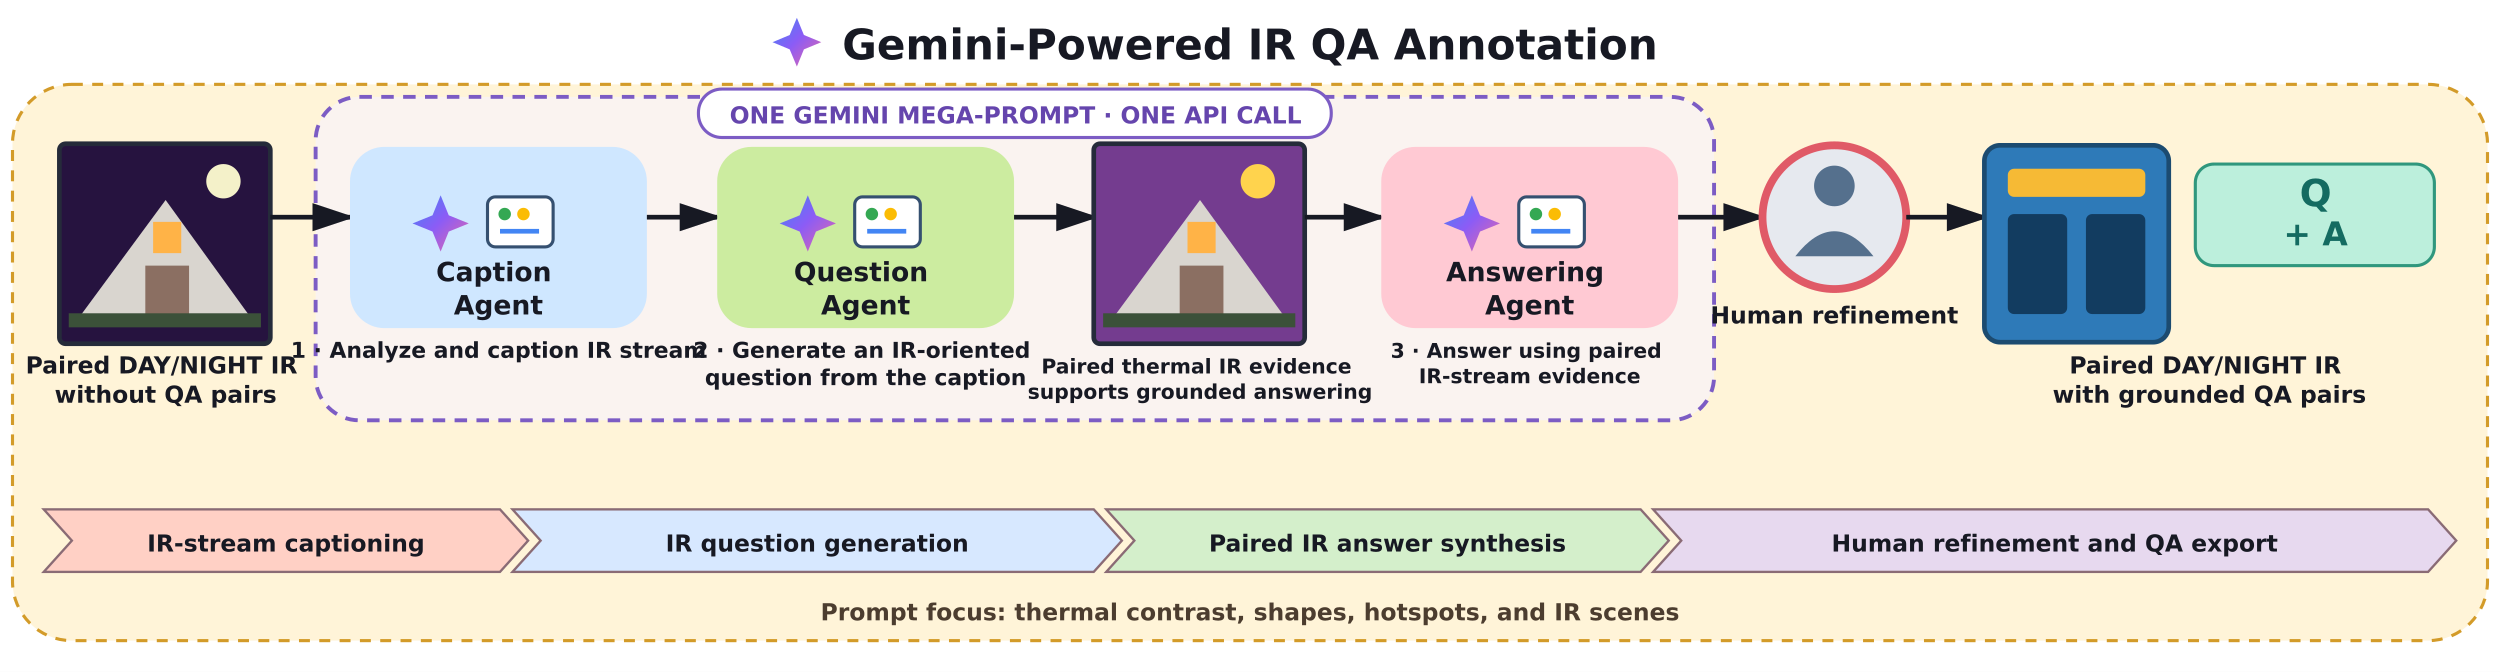
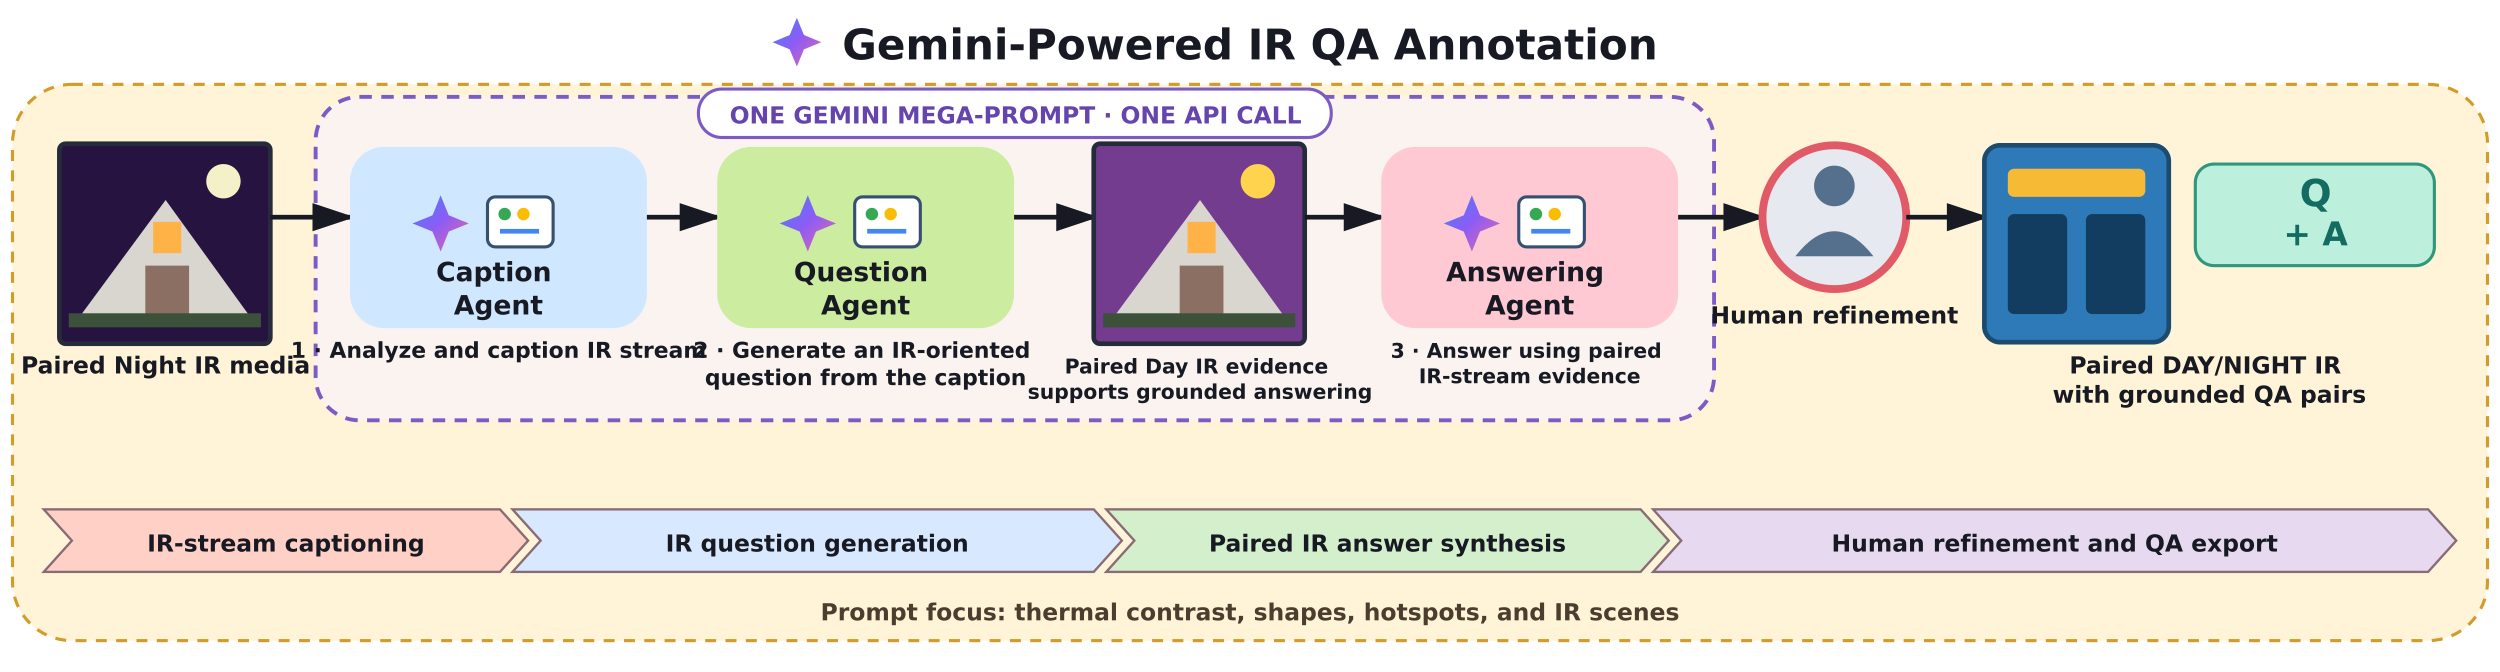
<svg xmlns="http://www.w3.org/2000/svg" width="1600" height="430" viewBox="0 0 1600 430">
  <defs>
    <linearGradient id="geminiGradient" x1="0" y1="0" x2="1" y2="1">
      <stop offset="0" stop-color="#4285f4" />
      <stop offset="0.48" stop-color="#8b5cf6" />
      <stop offset="1" stop-color="#e86aa6" />
    </linearGradient>
    <marker id="arrow" markerWidth="10" markerHeight="10" refX="8" refY="3" orient="auto">
      <path d="M0,0 L0,6 L9,3 z" fill="#171923" />
    </marker>
  </defs>
  <rect width="1600" height="430" fill="#ffffff" />
  <rect x="8" y="54" width="1584" height="356" rx="38" fill="#fff4d8" stroke="#d39b29" stroke-width="2" stroke-dasharray="7 6" />
  <polygon points="510.0,11.4 514.5,22.4 525.6,27.0 514.5,31.6 510.0,42.6 505.4,31.6 494.4,27.0 505.4,22.4" fill="url(#geminiGradient)" />
  <text x="800" y="38" text-anchor="middle" font-family="DejaVu Sans, Arial, sans-serif" font-size="27" font-weight="700" fill="#171923">Gemini-Powered IR QA Annotation</text>
  <rect x="202" y="62" width="895" height="207" rx="28" fill="#f7f1ff" fill-opacity="0.62" stroke="#7c5cc4" stroke-width="2.5" stroke-dasharray="8 6" />
  <rect x="447" y="57" width="405" height="31" rx="15" fill="#ffffff" stroke="#7c5cc4" stroke-width="2" />
  <text x="650" y="79" text-anchor="middle" font-family="DejaVu Sans, Arial, sans-serif" font-size="15" font-weight="700" fill="#6545ad">ONE GEMINI MEGA-PROMPT · ONE API CALL</text>
  <rect x="38" y="92" width="135" height="128" rx="4" fill="#26133f" stroke="#252b3a" stroke-width="3" />
  <circle cx="143" cy="116" r="11" fill="#f4f1c9" />
  <path d="M 50 204 L 106 128 L 161 204 Z" fill="#d9d5cf" />
  <rect x="93" y="170" width="28" height="34" fill="#8b6f62" />
  <rect x="98" y="142" width="18" height="20" fill="#ffb347" />
  <path d="M 44 205 H 167" stroke="#3b5139" stroke-width="9" />
  <text x="106" y="239" text-anchor="middle" font-family="DejaVu Sans, Arial, sans-serif" font-size="15" font-weight="600" fill="#171923">
-     <tspan x="106" dy="0">Paired DAY/NIGHT IR</tspan>
-     <tspan x="106" dy="18.75">without QA pairs</tspan>
+     <tspan x="106" dy="0">Paired Night IR media</tspan>
  </text>
  <path d="M 173 139 H 224" fill="none" stroke="#171923" stroke-width="3" marker-end="url(#arrow)" />
  <rect x="224" y="94" width="190" height="116" rx="22" fill="#cfe7ff" />
  <polygon points="282.0,125.0 287.2,137.8 300.0,143.0 287.2,148.2 282.0,161.0 276.8,148.2 264.0,143.0 276.8,137.8" fill="url(#geminiGradient)" />
  <rect x="312.0" y="126.0" width="42" height="32" rx="5" fill="#fff" stroke="#355070" stroke-width="2" />
  <circle cx="323.0" cy="137.0" r="4" fill="#34a853" />
  <circle cx="335.0" cy="137.0" r="4" fill="#fbbc04" />
  <path d="M 320.0 148.0 h 25" stroke="#4285f4" stroke-width="3" />
  <text x="319" y="180" text-anchor="middle" font-family="DejaVu Sans, Arial, sans-serif" font-size="17" font-weight="700" fill="#171923">
    <tspan x="319" dy="0">Caption</tspan>
    <tspan x="319" dy="21.25">Agent</tspan>
  </text>
  <text x="319" y="229" text-anchor="middle" font-family="DejaVu Sans, Arial, sans-serif" font-size="14" font-weight="700" fill="#171923">1 · Analyze and caption IR stream</text>
  <path d="M 414 139 H 459" fill="none" stroke="#171923" stroke-width="3" marker-end="url(#arrow)" />
  <rect x="459" y="94" width="190" height="116" rx="22" fill="#cceca0" />
  <polygon points="517.0,125.0 522.2,137.8 535.0,143.0 522.2,148.2 517.0,161.0 511.8,148.2 499.0,143.0 511.8,137.8" fill="url(#geminiGradient)" />
  <rect x="547.0" y="126.0" width="42" height="32" rx="5" fill="#fff" stroke="#355070" stroke-width="2" />
  <circle cx="558.0" cy="137.0" r="4" fill="#34a853" />
  <circle cx="570.0" cy="137.0" r="4" fill="#fbbc04" />
  <path d="M 555.0 148.0 h 25" stroke="#4285f4" stroke-width="3" />
  <text x="554" y="180" text-anchor="middle" font-family="DejaVu Sans, Arial, sans-serif" font-size="17" font-weight="700" fill="#171923">
    <tspan x="554" dy="0">Question</tspan>
    <tspan x="554" dy="21.25">Agent</tspan>
  </text>
  <text x="554" y="229" text-anchor="middle" font-family="DejaVu Sans, Arial, sans-serif" font-size="14" font-weight="700" fill="#171923">
    <tspan x="554" dy="0">2 · Generate an IR-oriented</tspan>
    <tspan x="554" dy="17.5">question from the caption</tspan>
  </text>
  <path d="M 649 139 H 700" fill="none" stroke="#171923" stroke-width="3" marker-end="url(#arrow)" />
  <rect x="700" y="92" width="135" height="128" rx="4" fill="#743c8f" stroke="#252b3a" stroke-width="3" />
  <circle cx="805" cy="116" r="11" fill="#ffd34d" />
  <path d="M 712 204 L 768 128 L 823 204 Z" fill="#d9d5cf" />
  <rect x="755" y="170" width="28" height="34" fill="#8b6f62" />
  <rect x="760" y="142" width="18" height="20" fill="#ffb347" />
  <path d="M 706 205 H 829" stroke="#3b5139" stroke-width="9" />
  <text x="768" y="239" text-anchor="middle" font-family="DejaVu Sans, Arial, sans-serif" font-size="13" font-weight="700" fill="#171923">
-     <tspan x="768" dy="0">Paired thermal IR evidence</tspan>
+     <tspan x="768" dy="0">Paired Day IR evidence</tspan>
    <tspan x="768" dy="16.25">supports grounded answering</tspan>
  </text>
  <path d="M 835 139 H 884" fill="none" stroke="#171923" stroke-width="3" marker-end="url(#arrow)" />
  <rect x="884" y="94" width="190" height="116" rx="22" fill="#ffc9d3" />
  <polygon points="942.0,125.0 947.2,137.8 960.0,143.0 947.2,148.2 942.0,161.0 936.8,148.2 924.0,143.0 936.8,137.8" fill="url(#geminiGradient)" />
  <rect x="972.0" y="126.0" width="42" height="32" rx="5" fill="#fff" stroke="#355070" stroke-width="2" />
  <circle cx="983.0" cy="137.0" r="4" fill="#34a853" />
  <circle cx="995.0" cy="137.0" r="4" fill="#fbbc04" />
  <path d="M 980.0 148.0 h 25" stroke="#4285f4" stroke-width="3" />
  <text x="979" y="180" text-anchor="middle" font-family="DejaVu Sans, Arial, sans-serif" font-size="17" font-weight="700" fill="#171923">
    <tspan x="979" dy="0">Answering</tspan>
    <tspan x="979" dy="21.25">Agent</tspan>
  </text>
  <text x="979" y="229" text-anchor="middle" font-family="DejaVu Sans, Arial, sans-serif" font-size="13" font-weight="700" fill="#171923">
    <tspan x="979" dy="0">3 · Answer using paired</tspan>
    <tspan x="979" dy="16.25">IR-stream evidence</tspan>
  </text>
  <path d="M 1074 139 H 1127" fill="none" stroke="#171923" stroke-width="3" marker-end="url(#arrow)" />
  <circle cx="1174" cy="139" r="46" fill="#e6e9ef" stroke="#e05a67" stroke-width="5" />
  <circle cx="1174" cy="119" r="13" fill="#55708d" />
  <path d="M 1149 164 Q 1174 132 1199 164" fill="#55708d" />
  <text x="1174" y="207" text-anchor="middle" font-family="DejaVu Sans, Arial, sans-serif" font-size="15" font-weight="700" fill="#171923">Human refinement</text>
  <path d="M 1220 139 H 1270" fill="none" stroke="#171923" stroke-width="3" marker-end="url(#arrow)" />
  <rect x="1270" y="93" width="118" height="126" rx="10" fill="#2e7ab8" stroke="#1c4b70" stroke-width="3" />
  <rect x="1285" y="108" width="88" height="18" rx="4" fill="#f6ba35" />
  <rect x="1285" y="137" width="38" height="64" rx="4" fill="#123c60" />
  <rect x="1335" y="137" width="38" height="64" rx="4" fill="#123c60" />
  <rect x="1405" y="105" width="153" height="65" rx="12" fill="#bcefdc" stroke="#30977d" stroke-width="2" />
  <text x="1482" y="132" text-anchor="middle" font-family="DejaVu Sans, Arial, sans-serif" font-size="24" font-weight="700" fill="#146b61">Q</text>
  <text x="1482" y="157" text-anchor="middle" font-family="DejaVu Sans, Arial, sans-serif" font-size="21" font-weight="700" fill="#146b61">+ A</text>
  <text x="1414" y="239" text-anchor="middle" font-family="DejaVu Sans, Arial, sans-serif" font-size="15" font-weight="700" fill="#171923">
    <tspan x="1414" dy="0">Paired DAY/NIGHT IR</tspan>
    <tspan x="1414" dy="18.75">with grounded QA pairs</tspan>
  </text>
  <polygon points="28,326 320,326 338,346 320,366 28,366 46,346" fill="#ffd0c5" stroke="#8a6b75" stroke-width="1.5" />
  <text x="183.0" y="353" text-anchor="middle" font-family="DejaVu Sans, Arial, sans-serif" font-size="15" font-weight="700" fill="#171923">IR-stream captioning</text>
  <polygon points="328,326 700,326 718,346 700,366 328,366 346,346" fill="#d7e8ff" stroke="#8a6b75" stroke-width="1.5" />
  <text x="523.0" y="353" text-anchor="middle" font-family="DejaVu Sans, Arial, sans-serif" font-size="15" font-weight="700" fill="#171923">IR question generation</text>
  <polygon points="708,326 1050,326 1068,346 1050,366 708,366 726,346" fill="#d4efcb" stroke="#8a6b75" stroke-width="1.5" />
  <text x="888.0" y="353" text-anchor="middle" font-family="DejaVu Sans, Arial, sans-serif" font-size="15" font-weight="700" fill="#171923">Paired IR answer synthesis</text>
  <polygon points="1058,326 1554,326 1572,346 1554,366 1058,366 1076,346" fill="#e7d9ef" stroke="#8a6b75" stroke-width="1.5" />
  <text x="1315.0" y="353" text-anchor="middle" font-family="DejaVu Sans, Arial, sans-serif" font-size="15" font-weight="700" fill="#171923">Human refinement and QA export</text>
  <text x="800" y="397" text-anchor="middle" font-family="DejaVu Sans, Arial, sans-serif" font-size="15" font-weight="700" fill="#4c3d2f">Prompt focus: thermal contrast, shapes, hotspots, and IR scenes</text>
</svg>
